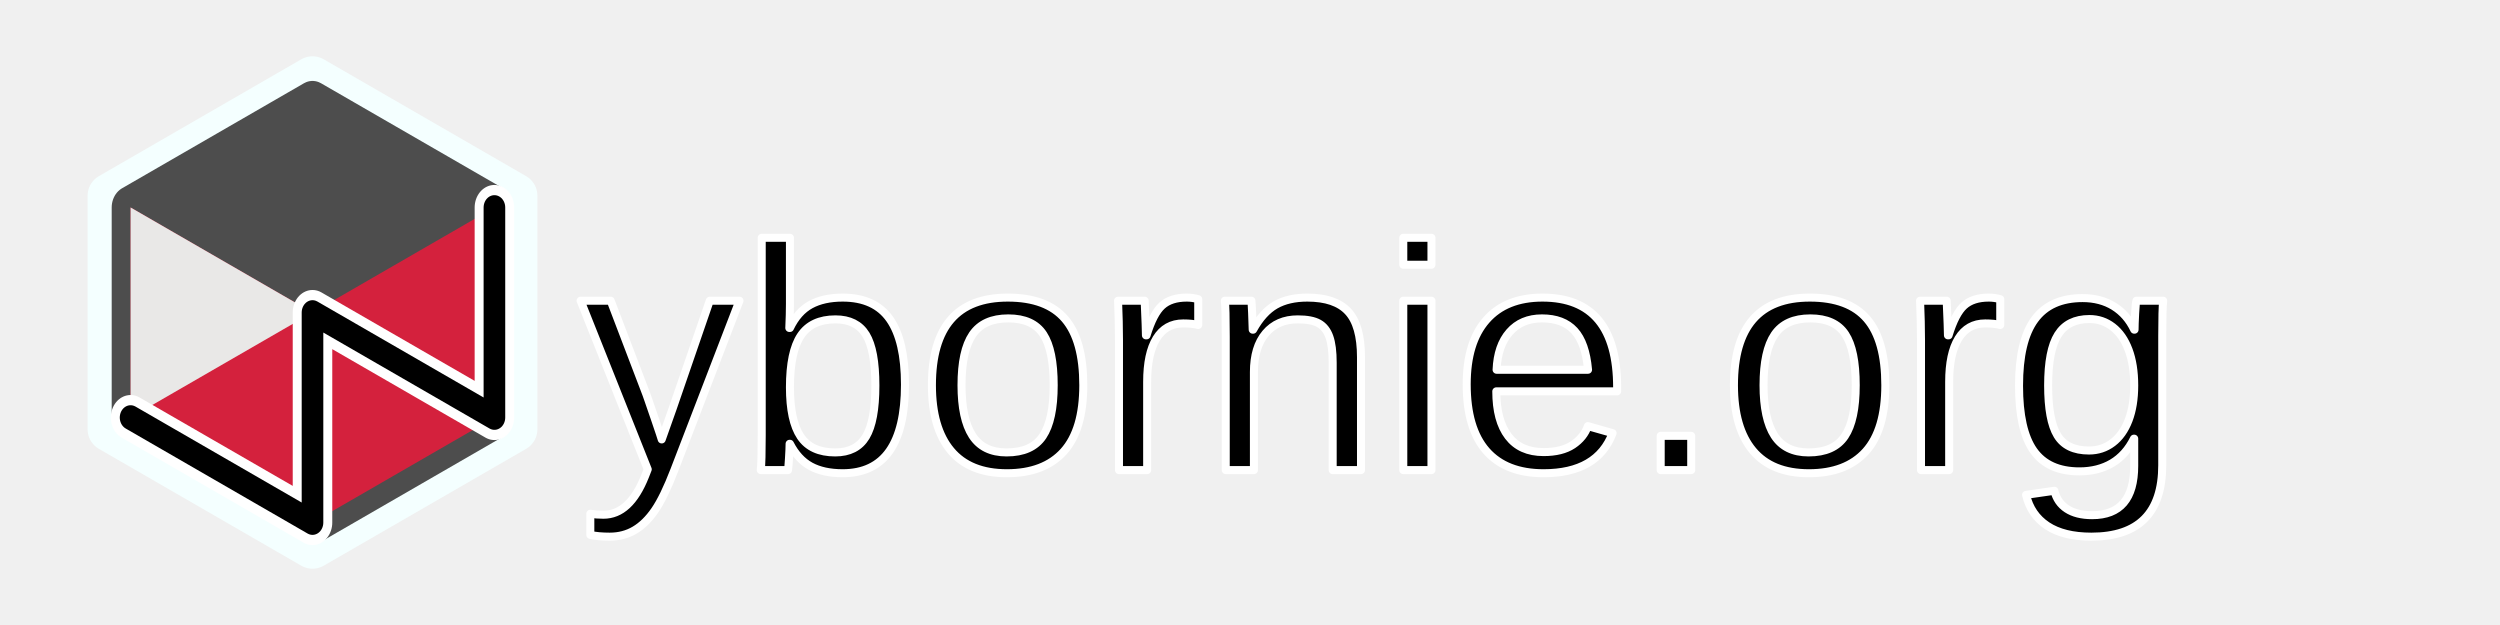
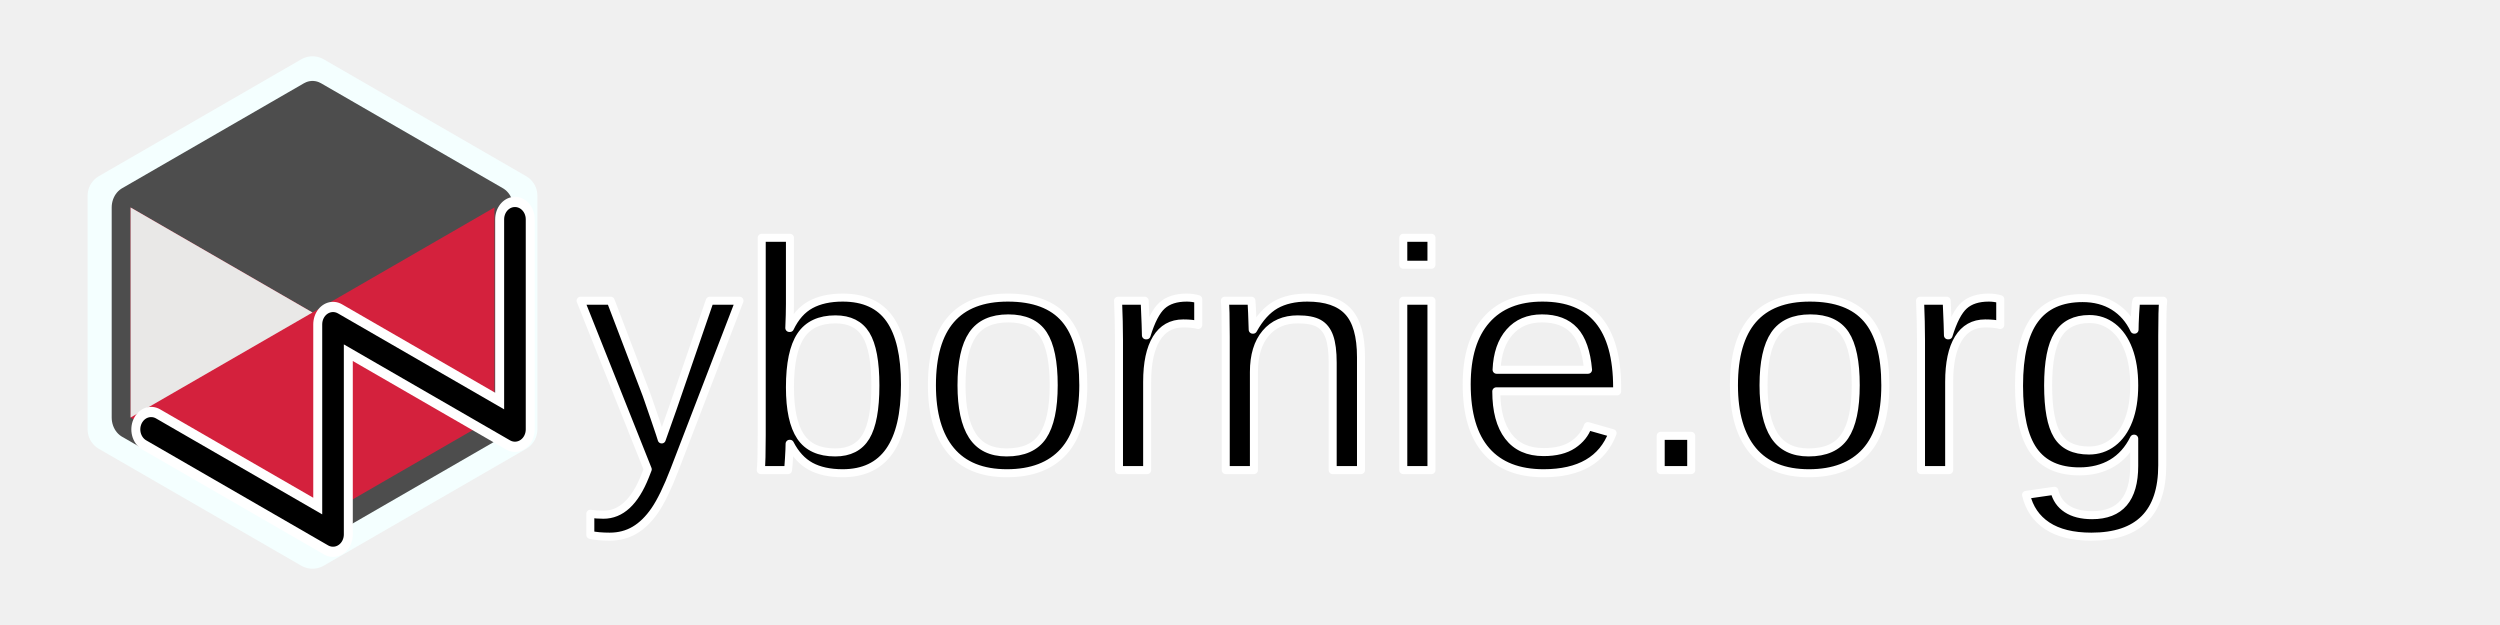
<svg xmlns="http://www.w3.org/2000/svg" xmlns:xlink="http://www.w3.org/1999/xlink" version="1.1" id="svg2" width="800" height="200" viewBox="0 0 800 200">
  <defs id="defs6">
    <linearGradient id="linearGradient1563">
      <stop style="stop-color:#000000;stop-opacity:1;" offset="0" id="stop1559" />
      <stop style="stop-color:#000000;stop-opacity:0;" offset="1" id="stop1561" />
    </linearGradient>
    <linearGradient id="linearGradient4564">
      <stop style="stop-color:#000000;stop-opacity:1;" offset="0" id="stop4560" />
      <stop style="stop-color:#000000;stop-opacity:0;" offset="1" id="stop4562" />
    </linearGradient>
    <linearGradient xlink:href="#linearGradient4564" id="linearGradient4566" x1="58.542" y1="101.268" x2="143.075" y2="101.268" gradientUnits="userSpaceOnUse" />
    <linearGradient xlink:href="#linearGradient1563" id="linearGradient5968" gradientUnits="userSpaceOnUse" x1="41.662" y1="98.367" x2="153.61" y2="98.367" />
    <linearGradient xlink:href="#linearGradient1563" id="linearGradient5974" gradientUnits="userSpaceOnUse" x1="41.662" y1="98.367" x2="153.61" y2="98.367" />
    <linearGradient id="linearGradient19932">
      <stop id="stop19934" offset="0" style="stop-color:#f5f5f5;stop-opacity:1" />
      <stop id="stop19936" offset="1" style="stop-color:#f0f0f0;stop-opacity:1" />
    </linearGradient>
    <linearGradient gradientTransform="translate(-12.11518,-109.0343)" gradientUnits="userSpaceOnUse" xlink:href="#linearGradient19932" id="linearGradient19938" y2="412.594" x2="224.5" y1="116.719" x1="224.5" />
    <linearGradient xlink:href="#linearGradient1563" id="linearGradient6163" gradientUnits="userSpaceOnUse" x1="41.662" y1="98.367" x2="153.61" y2="98.367" />
    <linearGradient xlink:href="#linearGradient1563" id="linearGradient6165" gradientUnits="userSpaceOnUse" x1="41.662" y1="98.367" x2="153.61" y2="98.367" />
    <linearGradient xlink:href="#linearGradient1563" id="linearGradient6167" gradientUnits="userSpaceOnUse" x1="41.662" y1="98.367" x2="153.61" y2="98.367" />
    <linearGradient xlink:href="#linearGradient1563" id="linearGradient6169" gradientUnits="userSpaceOnUse" x1="41.662" y1="98.367" x2="153.61" y2="98.367" />
    <linearGradient xlink:href="#linearGradient1563" id="linearGradient6171" gradientUnits="userSpaceOnUse" x1="41.662" y1="98.367" x2="153.61" y2="98.367" />
    <linearGradient xlink:href="#linearGradient1563" id="linearGradient6173" gradientUnits="userSpaceOnUse" x1="41.662" y1="98.367" x2="153.61" y2="98.367" />
    <linearGradient xlink:href="#linearGradient1563" id="linearGradient6175" gradientUnits="userSpaceOnUse" x1="41.662" y1="98.367" x2="153.61" y2="98.367" />
    <linearGradient xlink:href="#linearGradient1563" id="linearGradient6177" gradientUnits="userSpaceOnUse" x1="41.662" y1="98.367" x2="153.61" y2="98.367" />
    <linearGradient xlink:href="#linearGradient1563" id="linearGradient6179" gradientUnits="userSpaceOnUse" x1="41.662" y1="98.367" x2="153.61" y2="98.367" />
    <linearGradient xlink:href="#linearGradient1563" id="linearGradient6233" gradientUnits="userSpaceOnUse" x1="41.662" y1="98.367" x2="153.61" y2="98.367" />
    <linearGradient xlink:href="#linearGradient1563" id="linearGradient6235" gradientUnits="userSpaceOnUse" x1="41.662" y1="98.367" x2="153.61" y2="98.367" />
    <linearGradient xlink:href="#linearGradient1563" id="linearGradient6361" gradientUnits="userSpaceOnUse" x1="41.662" y1="98.367" x2="153.61" y2="98.367" />
    <linearGradient xlink:href="#linearGradient1563" id="linearGradient6369" gradientUnits="userSpaceOnUse" x1="41.662" y1="98.367" x2="153.61" y2="98.367" />
    <linearGradient xlink:href="#linearGradient1563" id="linearGradient949" gradientUnits="userSpaceOnUse" x1="41.662" y1="98.367" x2="153.61" y2="98.367" />
    <linearGradient xlink:href="#linearGradient1563" id="linearGradient974" gradientUnits="userSpaceOnUse" x1="41.662" y1="98.367" x2="153.61" y2="98.367" />
-     <linearGradient xlink:href="#linearGradient1563" id="linearGradient976" gradientUnits="userSpaceOnUse" x1="41.662" y1="98.367" x2="153.61" y2="98.367" />
    <linearGradient xlink:href="#linearGradient1563" id="linearGradient978" gradientUnits="userSpaceOnUse" x1="41.662" y1="98.367" x2="153.61" y2="98.367" />
    <linearGradient xlink:href="#linearGradient1563" id="linearGradient1084" gradientUnits="userSpaceOnUse" x1="41.662" y1="98.367" x2="153.61" y2="98.367" />
    <linearGradient xlink:href="#linearGradient1563" id="linearGradient1086" gradientUnits="userSpaceOnUse" x1="41.662" y1="98.367" x2="153.61" y2="98.367" />
    <linearGradient xlink:href="#linearGradient1563" id="linearGradient1088" gradientUnits="userSpaceOnUse" x1="41.662" y1="98.367" x2="153.61" y2="98.367" />
    <linearGradient xlink:href="#linearGradient1563" id="linearGradient1128" gradientUnits="userSpaceOnUse" x1="41.662" y1="98.367" x2="153.61" y2="98.367" />
    <linearGradient xlink:href="#linearGradient1563" id="linearGradient943" gradientUnits="userSpaceOnUse" x1="41.662" y1="98.367" x2="153.61" y2="98.367" />
  </defs>
  <g id="layer1" style="display:inline">
    <g transform="matrix(0.8781905,0,0,1,-34.93311,52.72468)" style="stroke:url(#linearGradient6235)" id="g6225">
      <path id="path6183" d="m 39.779,-252.725 -88.404,36.816 v 80.029 l 88.404,36.816 88.404,-36.816 v -80.029 l -44.202,-18.408 -22.101,-9.204 22.141,-9.255 z" style="opacity:0.99;fill:#ffffff;fill-opacity:1;fill-rule:evenodd;stroke:#191919;stroke-width:4.268;stroke-linecap:butt;stroke-linejoin:round;stroke-miterlimit:4;stroke-dasharray:none;stroke-dashoffset:0;stroke-opacity:1;paint-order:normal" />
      <path id="path6193" d="m 13.139,-210.863 h 54.291" style="opacity:0.99;fill:none;stroke:#191919;stroke-width:4.268;stroke-linecap:round;stroke-linejoin:round;stroke-miterlimit:4;stroke-dasharray:none;stroke-opacity:1;paint-order:markers fill stroke" />
    </g>
    <g transform="matrix(0.8781905,0,0,1,-166.5707,-154.9657)" style="stroke:url(#linearGradient6233)" id="g6221">
      <path style="fill:#ffffff;fill-opacity:1;fill-rule:evenodd;stroke:#000000;stroke-width:5.623;stroke-linecap:butt;stroke-linejoin:round;stroke-miterlimit:4;stroke-dasharray:none;stroke-dashoffset:0;stroke-opacity:1;paint-order:normal" d="m -166.99,-148.067 -50.414,16.29 0.373,80.835 50.606,27.665 47.539,-36.378 -0.351,-76.377 z" id="path1569" transform="matrix(1.138705,0,0,1,-14.59454,1.22468)" />
      <path d="m -151.983,-133.35 -52.644,20.331 -55.901,-16.197 55.744,-15.818 z" style="fill:#1a1a1a;fill-opacity:0.897;fill-rule:evenodd;stroke:none;stroke-width:3.014;stroke-linecap:butt;stroke-linejoin:round;stroke-miterlimit:4;stroke-dasharray:none;stroke-dashoffset:0;stroke-opacity:1;paint-order:normal" id="path1490" />
      <path d="m -204.16,-23.859 -0.467,-89.16 -55.901,-16.197 0.411,78.493 z" style="fill:#fffefd;fill-opacity:1;fill-rule:evenodd;stroke:none;stroke-width:3.014;stroke-linecap:butt;stroke-linejoin:round;stroke-miterlimit:4;stroke-dasharray:none;stroke-dashoffset:0;stroke-opacity:1;paint-order:normal" id="path1492" />
      <path d="m -151.594,-59.184 -52.565,35.326 -0.467,-89.16 52.644,-20.331 z" style="fill:#f50026;fill-opacity:1;fill-rule:evenodd;stroke:none;stroke-width:3.014;stroke-linecap:butt;stroke-linejoin:round;stroke-miterlimit:4;stroke-dasharray:none;stroke-dashoffset:0;stroke-opacity:1;paint-order:normal" id="path1494" />
    </g>
    <g transform="matrix(0.8781905,0,0,1,470.1127,-118.9839)" style="stroke:url(#linearGradient978)" id="g6316">
      <path id="path6287" d="m -513.973,-129.488 -88.404,36.816 v 80.029 l 88.404,36.816 88.404,-36.816 V -92.673 l -44.202,-18.408 -22.101,-9.204 22.141,-9.255 z" style="opacity:0.99;fill:#ffffff;fill-opacity:1;fill-rule:evenodd;stroke:#191919;stroke-width:4.268;stroke-linecap:butt;stroke-linejoin:round;stroke-miterlimit:4;stroke-dasharray:none;stroke-dashoffset:0;stroke-opacity:1;paint-order:normal" />
      <path id="path6289" style="opacity:0.99;fill:#d4213d;fill-opacity:1;fill-rule:evenodd;stroke:#d4213d;stroke-width:4.153;stroke-linecap:butt;stroke-linejoin:round;stroke-miterlimit:4;stroke-dasharray:none;stroke-dashoffset:0;stroke-opacity:1;paint-order:normal" d="m -431.873,-15.726 -75.795,31.565 V -52.775 l 75.795,-31.565 z" />
      <path id="path6291" style="opacity:0.99;fill:#e9e8e7;fill-opacity:1;fill-rule:evenodd;stroke:#e9e8e7;stroke-width:4.153;stroke-linecap:butt;stroke-linejoin:round;stroke-miterlimit:4;stroke-dasharray:none;stroke-dashoffset:0;stroke-opacity:1;paint-order:normal" d="M -520.277,15.839 V -52.775 l -75.795,-31.565 v 68.615 z" />
      <path id="path6297" d="m -541.118,-91.857 h 27.145 27.145" style="opacity:0.99;fill:none;stroke:#191919;stroke-width:4.268;stroke-linecap:round;stroke-linejoin:round;stroke-miterlimit:4;stroke-dasharray:none;stroke-opacity:1;paint-order:markers fill stroke" />
      <path style="fill:none;stroke:#000000;stroke-width:1.067px;stroke-linecap:butt;stroke-linejoin:miter;stroke-opacity:1" d="m -602.376,-92.673 88.404,36.816 88.404,-36.816" id="path6309" />
    </g>
    <g transform="matrix(0.8781905,0,0,1,360.5417,-350.5801)" style="stroke:url(#linearGradient1128)" id="g1126">
      <g id="g6367" style="stroke:url(#linearGradient6369)" transform="translate(-142.8486,11.38716)">
        <path id="path5477" d="m -203.82,20.587 -88.404,36.816 v 80.029 l 88.404,36.816 88.404,-36.816 V 57.402 l -44.202,-18.408 -22.101,-9.204 22.141,-9.255 z" style="opacity:0.99;fill:#ffffff;fill-opacity:1;fill-rule:evenodd;stroke:#191919;stroke-width:4.268;stroke-linecap:butt;stroke-linejoin:round;stroke-miterlimit:4;stroke-dasharray:none;stroke-dashoffset:0;stroke-opacity:1;paint-order:normal" />
        <path id="path1494-6" style="opacity:0.99;fill:#d4213d;fill-opacity:1;fill-rule:evenodd;stroke:#d4213d;stroke-width:4.844;stroke-linecap:butt;stroke-linejoin:round;stroke-miterlimit:4;stroke-dasharray:none;stroke-dashoffset:0;stroke-opacity:1;paint-order:normal" d="m -130.468,129.562 -65.349,27.043 v -59.381 l 65.349,-27.043 z" />
        <path id="path1492-7" style="opacity:0.99;fill:#e9e8e7;fill-opacity:1;fill-rule:evenodd;stroke:#e9e8e7;stroke-width:4.844;stroke-linecap:butt;stroke-linejoin:round;stroke-miterlimit:4;stroke-dasharray:none;stroke-dashoffset:0;stroke-opacity:1;paint-order:normal" d="M -211.824,156.606 V 97.225 L -277.173,70.182 V 129.562 Z" />
        <path id="path5540-5" d="m -230.46,62.448 h 54.291" style="opacity:0.99;fill:none;stroke:#191919;stroke-width:4.268;stroke-linecap:round;stroke-linejoin:round;stroke-miterlimit:4;stroke-dasharray:none;stroke-opacity:1;paint-order:markers fill stroke" />
      </g>
      <g id="g6359" style="stroke:url(#linearGradient6361)" transform="translate(-114.6221,-9.3809)">
        <path style="fill:none;stroke:#f2f2f2;stroke-width:19.502;stroke-linecap:round;stroke-linejoin:round;stroke-miterlimit:4;stroke-dasharray:none;stroke-opacity:1;paint-order:markers fill stroke" d="m -268.277,119.642 v 37.175 l 36.23,-14.171 36.23,13.96 V 119.642" id="path5876" />
        <path id="path5540" d="m -268.277,119.642 v 37.175 l 36.23,-14.171 36.23,13.96 V 119.642" style="fill:none;stroke:#191919;stroke-width:12.374;stroke-linecap:round;stroke-linejoin:round;stroke-miterlimit:4;stroke-dasharray:none;stroke-opacity:1;paint-order:markers fill stroke" />
      </g>
    </g>
    <g transform="matrix(0.8781905,0,0,1,-569.8026,-256.5245)" style="stroke:url(#linearGradient5968)" id="g5966">
      <path style="fill:none;fill-opacity:1;stroke:#0b0b0b;stroke-width:9.058;stroke-linecap:butt;stroke-linejoin:round;stroke-miterlimit:4;stroke-dasharray:none;stroke-dashoffset:0;stroke-opacity:1;paint-order:markers fill stroke" d="m 352.482,50.037 h 61.631 61.631 V 158.285 H 414.113 352.482 Z" id="rect5888" />
      <g transform="matrix(0,0.8781905,-1.138705,0,532.5818,-259.6318)" style="stroke:url(#linearGradient5974)" id="g5972">
        <path id="path5891" d="m 352.482,50.037 64.462,-0.246 V 157.713 l -64.462,0.572 z" style="fill:#e9e8e7;fill-opacity:0.962;stroke:none;stroke-width:0.351px;stroke-linecap:butt;stroke-linejoin:miter;stroke-opacity:1" />
        <path id="path5893" d="m 475.744,50.037 -58.8,-0.246 V 157.713 l 58.8,0.572 z" style="fill:#d4213d;fill-opacity:1;stroke:none;stroke-width:0.351px;stroke-linecap:butt;stroke-linejoin:miter;stroke-opacity:1" />
      </g>
      <path style="fill:#000000;fill-opacity:1;stroke:#000000;stroke-width:3.952;stroke-miterlimit:4;stroke-dasharray:none;stroke-opacity:1" d="m 386.751,142.87 c -0.279,-0.458 -0.987,-2.904 -1.575,-5.437 -1.484,-6.401 -1.502,-6.467 -1.867,-6.894 -0.179,-0.21 -0.462,-0.982 -0.629,-1.717 -0.167,-0.734 -0.568,-2.194 -0.891,-3.243 -0.323,-1.049 -0.818,-2.68 -1.1,-3.625 -0.282,-0.944 -0.873,-2.404 -1.314,-3.243 -0.441,-0.839 -1.281,-2.833 -1.868,-4.43 -0.586,-1.597 -1.541,-3.743 -2.122,-4.769 -0.581,-1.026 -1.5,-3.067 -2.042,-4.535 -0.542,-1.469 -1.167,-2.98 -1.388,-3.357 -0.909,-1.551 -2.517,-5.913 -2.771,-7.516 -0.294,-1.858 -0.818,-3.049 -2.044,-4.649 -0.432,-0.563 -1.058,-1.704 -1.392,-2.535 -0.526,-1.31 -0.522,-1.618 0.034,-2.314 0.749,-0.939 2.828,-1.082 3.616,-0.249 0.288,0.305 0.576,1.55 0.64,2.766 0.064,1.216 0.507,2.984 0.985,3.928 0.478,0.944 1.528,3.52 2.332,5.723 0.804,2.203 1.713,4.362 2.019,4.797 0.307,0.435 1.047,2.066 1.645,3.625 0.598,1.558 1.566,3.613 2.15,4.566 1.165,1.9 3.922,9.131 6.794,17.821 0.503,1.522 1.091,2.862 1.306,2.979 0.413,0.224 0.442,0.16 0.609,-1.358 0.058,-0.525 0.527,-2.156 1.043,-3.625 0.516,-1.469 1.241,-3.615 1.612,-4.769 0.966,-3.011 1.536,-4.304 2.196,-4.99 0.319,-0.331 0.58,-0.74 0.58,-0.909 0,-0.169 0.704,-1.529 1.564,-3.022 3.015,-5.235 9.283,-11.622 12.247,-12.481 0.82,-0.238 2.555,-0.355 3.854,-0.26 2.129,0.155 2.578,0.357 4.552,2.047 2.232,1.911 5.706,6.646 6.407,8.731 1.746,5.197 4.369,13.872 4.663,15.423 0.104,0.546 0.365,1.423 0.582,1.947 0.216,0.525 0.821,2.188 1.344,3.697 1.661,4.791 3.713,5.564 6.395,2.407 0.802,-0.944 1.742,-2.022 2.089,-2.396 0.346,-0.373 1.25,-1.831 2.008,-3.24 0.758,-1.409 1.733,-2.896 2.166,-3.304 0.433,-0.408 0.788,-0.97 0.788,-1.248 0,-0.532 0.883,-2.076 1.375,-2.405 0.656,-0.439 8.183,-13.318 8.183,-14.002 0,-0.272 0.182,-0.494 0.405,-0.494 0.223,0 0.527,-0.386 0.677,-0.858 0.457,-1.445 1.656,-3.859 2.415,-4.865 0.396,-0.525 0.859,-1.469 1.029,-2.098 0.17,-0.63 1.552,-3.318 3.072,-5.974 1.52,-2.656 2.661,-4.92 2.536,-5.03 -0.125,-0.11 0.262,-1.027 0.861,-2.038 2.251,-3.8 3.742,-6.859 4.244,-8.706 0.286,-1.049 1.177,-3.127 1.981,-4.618 0.804,-1.491 1.462,-3.069 1.462,-3.507 0,-0.438 0.175,-0.891 0.389,-1.007 0.582,-0.316 2.217,-3.199 2.217,-3.91 0,-0.341 0.516,-1.58 1.146,-2.754 0.63,-1.174 1.901,-3.534 2.824,-5.245 0.923,-1.71 1.678,-3.213 1.678,-3.34 0,-0.127 0.489,-1.121 1.086,-2.208 0.597,-1.087 1.086,-2.146 1.086,-2.352 0,-0.447 1.935,-4.315 4.839,-9.674 1.162,-2.143 2.112,-4.002 2.112,-4.13 0,-0.128 0.978,-1.958 2.172,-4.065 1.195,-2.107 2.172,-4.043 2.172,-4.301 0,-0.506 6.111,-11.325 6.847,-12.122 0.244,-0.264 0.746,-1.253 1.115,-2.198 1.224,-3.132 2.531,-5.131 4.557,-6.963 3.477,-3.146 5.121,-2.349 4.743,2.298 -0.255,3.14 -0.591,4.284 -1.259,4.284 -0.227,0 -0.298,-0.164 -0.158,-0.364 0.306,-0.435 -1.058,-1.925 -1.763,-1.925 -0.755,0 -2.591,2.565 -3.879,5.417 -0.635,1.406 -1.43,2.757 -1.768,3.004 -0.338,0.246 -0.614,0.703 -0.614,1.014 0,0.725 -2.5,5.341 -3.055,5.643 -0.231,0.125 -0.42,0.585 -0.42,1.022 0,0.788 -0.905,2.723 -2.819,6.028 -0.547,0.944 -1.126,2.263 -1.288,2.93 -0.161,0.667 -0.574,1.418 -0.917,1.668 -0.343,0.25 -0.624,0.767 -0.624,1.149 0,0.382 -0.409,1.304 -0.91,2.048 -0.5,0.745 -1.353,2.468 -1.895,3.829 -0.542,1.362 -1.181,2.694 -1.42,2.96 -0.239,0.267 -0.575,1 -0.746,1.629 -0.171,0.63 -0.549,1.402 -0.84,1.717 -0.291,0.315 -0.895,1.517 -1.343,2.671 -0.448,1.154 -1.067,2.445 -1.376,2.868 -0.309,0.423 -0.853,1.494 -1.209,2.38 -0.356,0.886 -1.226,2.686 -1.934,4 -0.708,1.314 -1.687,3.53 -2.176,4.925 -0.489,1.395 -1.257,3.112 -1.706,3.815 -0.45,0.704 -1.07,1.966 -1.378,2.805 -0.308,0.839 -0.696,1.698 -0.863,1.908 -0.167,0.21 -0.646,1.24 -1.066,2.289 -0.42,1.049 -1.216,2.68 -1.771,3.625 -0.554,0.944 -1.258,2.489 -1.563,3.434 -0.305,0.944 -0.882,2.146 -1.281,2.671 -0.399,0.525 -1.39,2.413 -2.202,4.196 -0.812,1.783 -2.173,4.273 -3.024,5.532 -0.852,1.26 -1.807,2.891 -2.123,3.626 -0.707,1.642 -2.526,5.314 -3.043,6.144 -0.21,0.337 -1.299,2.139 -2.42,4.006 -1.121,1.867 -2.635,4.338 -3.363,5.492 -0.729,1.154 -1.538,2.442 -1.799,2.861 -0.261,0.42 -0.692,1.021 -0.958,1.335 -0.266,0.315 -0.838,1.406 -1.271,2.424 -0.433,1.019 -0.997,2.049 -1.254,2.289 -0.257,0.24 -0.813,1.038 -1.237,1.772 -0.424,0.734 -1.449,2.365 -2.28,3.625 -0.83,1.259 -1.657,2.547 -1.837,2.861 -0.823,1.44 -3.743,4.593 -5.085,5.492 -1.144,0.767 -1.984,0.994 -3.672,0.994 -1.919,0 -2.305,-0.138 -3.134,-1.124 -0.974,-1.157 -2.823,-5.292 -3.421,-7.651 -0.186,-0.734 -0.674,-2.28 -1.083,-3.434 -0.41,-1.154 -1.048,-2.957 -1.419,-4.006 -0.371,-1.049 -0.829,-2.594 -1.018,-3.434 -1.023,-4.544 -1.42,-5.631 -3.209,-8.796 -2.979,-5.27 -5.876,-7.8 -8.932,-7.8 -0.938,0 -3.988,1.675 -5.764,3.166 -0.55,0.462 -1.576,1.679 -2.28,2.705 -0.704,1.026 -1.709,2.485 -2.234,3.243 -1.462,2.112 -4.477,7.713 -4.477,8.318 0,0.296 -0.301,1.049 -0.669,1.675 -0.368,0.625 -0.56,1.292 -0.427,1.481 0.133,0.189 -0.081,1 -0.477,1.801 -0.396,0.801 -0.869,1.8 -1.053,2.22 -1.06,2.421 -2.583,10.22 -2.585,13.231 -0.002,2.936 -1.52,4.388 -2.65,2.534 z" id="path5956" />
    </g>
    <g style="stroke:url(#linearGradient6179)" transform="matrix(0.5609582,0,0,0.5609582,-366.6932,-0.7558107)" id="g6161">
      <path d="m 172.291,7.685 -9.594,1.75 -11.875,3.062 -4.938,3.719 -4.281,2.938 -8.656,0.156 -3.719,4.781 -4.281,4.281 -0.531,3.062 -4.656,2.781 -12.938,1.75 -26.812,7.188 -2.25,7.219 -4.406,3.469 -2.281,6.531 0.406,1.844 1.75,1.875 -1.219,1.875 -9.125,-7.812 v -0.062 l -0.031,0.031 v 0.031 l -0.062,0.062 0.125,0.156 3.969,24.125 -3,3 -0.406,7 -6.469,3.906 -0.938,6.687 13.406,14.406 0.406,4.812 -3.594,4.188 0.406,5.812 4.188,2.594 0.188,3.594 -2,3 3.812,3.188 -2.188,1.812 v 2.406 l -4.812,6.594 1.406,2.188 0.406,3.625 2.781,5.375 -2.406,3.625 8.406,5.188 0.812,15 -7.062,13.906 -0.875,1.156 h 0.281 l -0.156,0.344 0.938,-0.312 4.812,0.094 1.594,-6.781 3.594,-1.344 3.594,3.188 0.531,4.812 2.812,4.531 9.719,3.344 h 4 l 2,3.594 2.938,-0.656 1.219,4.375 h 1.188 l 1.344,-2.375 h 2 l 1.062,1.719 2.781,-2.531 4.688,4.656 -1.75,4.156 -6.25,4 7.594,6.25 4.125,4.938 -0.25,2.938 4.531,2.531 4.938,-5.062 5.469,-0.406 v -3.875 l -4,-4.125 -0.281,-3.062 3.469,0.125 9.344,5.875 2.375,0.125 0.281,2.812 9.188,0.531 3.344,-2.656 0.125,5.719 -2.375,2.125 -2.812,0.156 1.594,2.531 3.062,0.25 0.938,4.531 2.812,2 2.531,0.406 3.594,-3.469 8.406,5.75 4.406,0.375 4.25,1.875 1.594,9.188 5.75,2.156 1.188,7.719 4.688,0.281 0.125,5.312 6.656,0.531 2.656,-6.25 3.094,0.125 3.844,-5.062 1.625,3.062 0.531,4.281 3.844,1.719 v 2.531 l 4.938,0.156 0.406,6.531 -1.062,3.844 h 3.188 l 2.156,-2.531 3.594,3.219 2,-1.75 0.781,-4.656 5.219,-2 1.188,-2.531 4.812,-0.406 2.781,1.594 5.219,-1.719 6.938,5.312 3.844,-3.719 v -2.812 l 5.062,1.469 2.156,-3.312 6.531,2.656 4.781,-1.469 5.219,3.594 2.25,-1.188 6.156,4.531 0.125,3.469 2.125,1.594 h 2.938 l 2.281,2.281 3.844,0.375 1.469,2 h 4.812 l 2.531,0.281 1.062,2 4.531,0.125 2.938,1.469 -0.281,-5.344 -5.594,-2.656 v -2 l 2.281,-2.25 -1.469,-7.469 -3.062,-8.281 13.719,-19.469 8.938,-11.469 9.875,-9.875 0.406,-2.781 3.188,-1.344 6.406,0.125 v -4 l 2.938,-3.719 v -4.406 l -5.75,-6.781 0.125,-2 5.469,-0.938 v -1.062 l -5.469,-3.344 -3.469,-7.062 -0.125,-3.875 -4.781,-3.062 -0.688,-3.469 -2.781,-1.062 v -2.812 l 1.719,-2 -2.25,-3.844 -0.094,0.031 -2.719,-4.188 -0.406,-10.406 2.531,-2 -1.469,-2.375 1.062,-11.062 -5.594,-5.344 -6.25,-2.531 -2.531,0.25 -0.938,-3.312 2.25,-4.406 3.469,-4.938 0.156,-2.406 7.188,-5.594 4.25,-0.281 4.938,-4.781 V 98.497 l -2.125,-3.594 v -5.219 l -3.469,-5.312 -3.062,-8.406 -3.344,-7.062 -2.125,-9.062 -1.594,-7.812 0.125,-0.062 -1.344,-10.531 -4.25,-4.938 -5.344,-2.406 -4.531,-1.469 -0.125,-2.531 -3.062,-1.719 -3.531,-0.25 -0.344,-0.156 v 0.125 h -0.125 l 0.094,0.25 -0.219,1.75 -11.469,1.344 -20.406,2 -13.219,0.406 -8.906,-2.281 -12.812,0.406 -8.531,-1.219 -7.75,-2 -5.312,-0.125 -12.531,9.469 -4.5,-4 0.25,0.125 1.219,-0.594 5.156,-1.656 6.25,-4.125 -0.312,-0.062 -2.344,-0.75 -0.406,0.375 0.406,-0.656 -4.656,4 -8.281,2.156 -10.125,-0.406 -6,-3.188 -1.469,-6.281 -1.875,-5.344 -1.844,-6.531 4.781,1.75 4.406,4 2,2.781 0.812,-2 -2.938,-3.188 -6,-4.125 -5.219,-2.687 z m -95.062,36.281 -10.938,5.469 -4.125,2.406 2.781,2.125 h 3.344 l 5.062,-2.812 3.344,-4 z" style="display:inline;fill:url(#linearGradient19938);fill-opacity:1;fill-rule:evenodd;stroke:none;stroke-width:1px;stroke-linecap:butt;stroke-linejoin:miter;stroke-opacity:1" id="path2316" />
      <path d="m 69.485,205.928 7.8,-15.4 -0.8,-15 -8.4,-5.2 2.4,-3.6 -2.8,-5.4 -0.4,-3.6 -1.4,-2.2 4.8,-6.6 v -2.4 l 2.2,-1.8 -3.8,-3.2 2,-3 -0.2,-3.6 -4.2,-2.6 -0.4,-5.8 3.6,-4.2 -0.4,-4.8 -13.4,-14.4 0.921,-6.686 6.479,-3.914 0.4,-7 3,-3 -4,-24.4" style="display:inline;fill:none;fill-opacity:0.75;fill-rule:evenodd;stroke:#00ccaa;stroke-width:2;stroke-linecap:butt;stroke-linejoin:miter;stroke-miterlimit:4;stroke-dasharray:none;stroke-opacity:1" id="path1353" />
      <path d="m 69.351,205.595 5.867,0.133 1.6,-6.8 3.6,-1.333 3.6,3.2 0.533,4.8 2.8,4.533 9.733,3.333 h 4 l 2,3.6 2.933,-0.667 1.2,4.4 h 1.2 l 1.333,-2.4 h 2 l 1.067,1.733 2.8,-2.533 4.667,4.667 -1.733,4.133 -6.267,4 7.6,6.267 4.133,4.933 -0.267,2.933 4.533,2.533 4.933,-5.067 5.467,-0.4 v -3.867 l -4,-4.133 -0.267,-3.067 3.467,0.133 9.333,5.867 2.4,0.133 0.267,2.8 9.2,0.533 3.333,-2.667 0.133,5.733 -2.4,2.133 -2.8,0.133 1.6,2.533 3.067,0.267 0.933,4.533 2.8,2 2.533,0.4 3.6,-3.467 8.4,5.733 4.4,0.4 4.267,1.867 1.6,9.2 5.733,2.133 1.2,7.733" style="display:inline;fill:none;fill-opacity:0.75;fill-rule:evenodd;stroke:#00ff00;stroke-width:2;stroke-linecap:butt;stroke-linejoin:miter;stroke-miterlimit:4;stroke-dasharray:none;stroke-opacity:1" id="path1360" />
      <path d="m 197.485,278.661 4.667,0.267 0.133,5.333 6.667,0.533 2.667,-6.267 3.067,0.133 3.867,-5.067 1.6,3.067 0.533,4.267 3.867,1.733 v 2.533 l 4.933,0.133 0.4,6.533 -1.067,3.867 h 3.2 l 2.133,-2.533 3.6,3.2 2,-1.733 0.8,-4.667 5.2,-2 1.2,-2.533 4.8,-0.4 2.8,1.6 5.2,-1.733 6.933,5.333 3.867,-3.733 v -2.8 l 5.067,1.467 2.133,-3.333 6.533,2.667 4.8,-1.467 5.2,3.6 2.267,-1.2 6.133,4.533 0.133,3.467 2.133,1.6 h 2.933 l 2.267,2.267 3.867,0.4 1.467,2 h 5.2" style="display:inline;fill:none;fill-opacity:0.75;fill-rule:evenodd;stroke:#99ff00;stroke-width:2;stroke-linecap:butt;stroke-linejoin:miter;stroke-miterlimit:4;stroke-dasharray:none;stroke-opacity:1" id="path1362" />
      <path d="m 320.285,299.728 2.533,0.267 1.067,2 4.533,0.133 2.933,1.467 -0.267,-5.333 -5.6,-2.667 v -2 l 2.267,-2.267 -1.467,-7.467 -3.067,-8.267 13.733,-19.467 8.933,-11.467 9.867,-9.867 0.4,-2.8 3.2,-1.333 6.4,0.133 v -4 l 2.933,-3.733 v -4.4 l -5.733,-6.8 0.133,-2 5.467,-0.933 v -1.067 l -5.467,-3.333 -3.467,-7.067 -0.133,-3.867 -4.8,-3.067 -0.667,-3.467 -2.8,-1.067 v -2.8 l 1.733,-2 -2.267,-3.867" style="display:inline;fill:none;fill-opacity:0.75;fill-rule:evenodd;stroke:#ffee00;stroke-width:2;stroke-linecap:butt;stroke-linejoin:miter;stroke-miterlimit:4;stroke-dasharray:none;stroke-opacity:1" id="path1364" />
      <path d="m 350.818,177.728 -2.933,-4.533 -0.4,-10.4 2.533,-2 -1.467,-2.4 1.067,-11.067 -5.6,-5.333 -6.267,-2.533 -2.533,0.267 -0.933,-3.333 2.267,-4.4 3.467,-4.933 0.133,-2.4 7.2,-5.6 4.267,-0.267 4.933,-4.8 V 98.528 l -2.133,-3.6 v -5.2 l -3.467,-5.333 -3.067,-8.4 -3.333,-7.067 -2.133,-9.067 -1.733,-8.4" style="display:inline;fill:none;fill-opacity:0.75;fill-rule:evenodd;stroke:#ff8800;stroke-width:2;stroke-linecap:butt;stroke-linejoin:miter;stroke-miterlimit:4;stroke-dasharray:none;stroke-opacity:1" id="path1366" />
      <path d="m 340.951,51.995 -1.333,-10.533 -4.267,-4.933 -5.333,-2.4 -4.533,-1.467 -0.133,-2.533 -3.067,-1.733 -4,-0.267" style="display:inline;fill:none;fill-opacity:0.75;fill-rule:evenodd;stroke:#ff2222;stroke-width:2;stroke-linecap:butt;stroke-linejoin:miter;stroke-miterlimit:4;stroke-dasharray:none;stroke-opacity:1" id="path1368" />
      <g transform="translate(-12.11518,-109.0343)" style="display:inline;stroke:#aa33ff;stroke-width:2;stroke-miterlimit:4;stroke-dasharray:none;stroke-opacity:1" id="g2254">
        <path d="m 330.533,137.029 -0.267,2.133 -11.467,1.333 -20.4,2 -13.2,0.4 -8.933,-2.267 -12.8,0.4 -8.533,-1.2 -7.733,-2 -5.333,-0.133" style="fill:none;fill-opacity:0.75;fill-rule:evenodd;stroke:#aa33ff;stroke-width:2;stroke-linecap:butt;stroke-linejoin:miter;stroke-miterlimit:4;stroke-dasharray:none;stroke-opacity:1" id="path1370" />
        <path d="m 237.6,136.896 -2.533,-0.8" style="fill:none;fill-opacity:0.75;fill-rule:evenodd;stroke:#aa33ff;stroke-width:2;stroke-linecap:butt;stroke-linejoin:miter;stroke-miterlimit:4;stroke-dasharray:none;stroke-opacity:1" id="path1372" />
      </g>
      <path d="m 229.751,28.661 -12.533,9.467 -4.533,-4 6.667,-2.133 6.267,-4.133" style="display:inline;fill:none;fill-opacity:0.75;fill-rule:evenodd;stroke:#0066ff;stroke-width:2;stroke-linecap:butt;stroke-linejoin:miter;stroke-miterlimit:4;stroke-dasharray:none;stroke-opacity:1" id="path1375" />
      <path d="m 222.951,26.795 -4.667,4 -8.267,2.133 -10.133,-0.4 -6,-3.2 -1.467,-6.267 -1.867,-5.333 -1.867,-6.533 4.8,1.733 4.4,4 2,2.8 0.8,-2 -2.933,-3.2 -6,-4.133 -5.2,-2.667 h -14.267 l -9.6,1.733 -11.867,3.067 -4.933,3.733 -4.267,2.933 -8.667,0.133 -3.733,4.8 -4.267,4.267 -0.533,3.067 -4.667,2.8 -12.933,1.733 -26.8,7.2 -2.267,7.2 -4.4,3.467 -2.267,6.533 0.4,1.867 1.733,1.867 -1.2,1.867 -9.2,-7.867" style="display:inline;fill:none;fill-opacity:0.75;fill-rule:evenodd;stroke:#0066ff;stroke-width:2;stroke-linecap:butt;stroke-linejoin:miter;stroke-miterlimit:4;stroke-dasharray:none;stroke-opacity:1" id="path1377" />
      <path d="m 77.218,43.995 -10.933,5.467 -4.133,2.4 2.8,2.133 h 3.333 l 5.067,-2.8 3.333,-4 z" style="display:inline;fill:none;fill-opacity:0.75;fill-rule:evenodd;stroke:#0066ff;stroke-width:2;stroke-linecap:butt;stroke-linejoin:miter;stroke-miterlimit:4;stroke-dasharray:none;stroke-opacity:1" id="path1379" />
      <text transform="translate(-52.806,-94.74196)" style="font-style:normal;font-variant:normal;font-weight:normal;font-stretch:normal;font-size:18px;line-height:125%;font-family:Tahoma;text-align:center;writing-mode:lr-tb;text-anchor:middle;fill:#0055cc;fill-opacity:1;stroke:url(#linearGradient6163)" id="text6094">
        <tspan style="stroke:url(#linearGradient6163)" x="136" y="116" id="tspan6092">440 km</tspan>
      </text>
      <text transform="translate(-130.9506,27.8466)" style="font-style:normal;font-variant:normal;font-weight:normal;font-stretch:normal;font-size:18px;line-height:125%;font-family:Tahoma;text-align:center;writing-mode:lr-tb;text-anchor:middle;fill:#009988;fill-opacity:1;stroke:url(#linearGradient6165)" id="text6098">
        <tspan style="stroke:url(#linearGradient6165)" x="242" y="99" id="tspan6096">467 km</tspan>
      </text>
      <text transform="translate(-37.95698,160.5042)" style="font-style:normal;font-variant:normal;font-weight:normal;font-stretch:normal;font-size:18px;line-height:125%;font-family:Tahoma;text-align:center;writing-mode:lr-tb;text-anchor:middle;fill:#00cc00;fill-opacity:1;stroke:url(#linearGradient6167)" id="text6102">
        <tspan style="stroke:url(#linearGradient6167)" x="144" y="110" id="tspan6100">790 km</tspan>
      </text>
      <text transform="translate(115.0122,208.1363)" style="font-style:normal;font-variant:normal;font-weight:normal;font-stretch:normal;font-size:18px;line-height:125%;font-family:Tahoma;text-align:center;writing-mode:lr-tb;text-anchor:middle;fill:#77cc00;fill-opacity:1;stroke:url(#linearGradient6169)" id="text6106">
        <tspan style="stroke:url(#linearGradient6169)" x="76" y="94" id="tspan6104">541 km</tspan>
      </text>
      <text transform="translate(225.4225,153.1363)" style="font-style:normal;font-variant:normal;font-weight:normal;font-stretch:normal;font-size:18px;line-height:125%;font-family:Tahoma;text-align:center;writing-mode:lr-tb;text-anchor:middle;fill:#ccbb00;fill-opacity:1;stroke:url(#linearGradient6171)" id="text6110">
        <tspan style="stroke:url(#linearGradient6171)" x="76" y="89.362" id="tspan6108">529 km</tspan>
      </text>
      <text transform="translate(239.7586,7.155793)" style="font-style:normal;font-variant:normal;font-weight:normal;font-stretch:normal;font-size:18px;line-height:125%;font-family:Tahoma;text-align:center;writing-mode:lr-tb;text-anchor:middle;fill:#cc6600;fill-opacity:1;stroke:url(#linearGradient6173)" id="text6114">
        <tspan style="stroke:url(#linearGradient6173)" x="76" y="89.362" id="tspan6112">416 km</tspan>
      </text>
      <text transform="translate(110.2009,-91.09698)" style="font-style:normal;font-variant:normal;font-weight:normal;font-stretch:normal;font-size:18px;line-height:125%;font-family:Tahoma;text-align:center;writing-mode:lr-tb;text-anchor:middle;fill:#8822cc;fill-opacity:1;stroke:url(#linearGradient6175)" id="text6118">
        <tspan style="stroke:url(#linearGradient6175)" x="146" y="99" id="tspan6116">210 km</tspan>
      </text>
      <text transform="translate(205.7115,-81.18532)" style="font-style:normal;font-variant:normal;font-weight:normal;font-stretch:normal;font-size:18px;line-height:125%;font-family:Tahoma;text-align:center;writing-mode:lr-tb;text-anchor:middle;fill:#cc2222;fill-opacity:1;stroke:url(#linearGradient6177)" id="text6122">
        <tspan style="stroke:url(#linearGradient6177)" x="126" y="95" id="tspan6120">103 km</tspan>
      </text>
    </g>
    <g transform="matrix(0.8578229,0,0,0.9768073,184.8462,-292.5585)" style="stroke:#ffffff;stroke-opacity:1" id="g6254">
      <path id="path6244" d="m 96.999,15.808 82.261,41.708 V 140.933 L 96.999,182.641 14.737,140.933 V 57.516 Z" style="fill:#4d4d4d;stroke:#ffffff;stroke-width:17.084;stroke-linecap:butt;stroke-linejoin:round;stroke-miterlimit:4;stroke-dasharray:none;stroke-opacity:1" />
      <path id="path6246" d="m 14.737,57.516 82.261,41.708 82.261,-41.708 V 140.933 L 96.999,182.641 14.737,140.933 Z" style="fill:#d4213d;fill-opacity:1;stroke:#ffffff;stroke-width:0.89px;stroke-linecap:butt;stroke-linejoin:miter;stroke-opacity:1" />
      <path id="path6248" d="M 96.999,15.808 179.26,57.516 14.737,140.933 V 57.516 Z" style="fill:#e9e8e7;fill-opacity:1;stroke:#ffffff;stroke-width:2.134;stroke-linecap:butt;stroke-linejoin:miter;stroke-miterlimit:4;stroke-dasharray:none;stroke-opacity:1" />
      <path id="path6250" d="M 14.737,57.516 96.999,99.225" style="fill:#4d4d4d;stroke:#ffffff;stroke-width:1.067;stroke-linecap:butt;stroke-linejoin:miter;stroke-miterlimit:4;stroke-dasharray:none;stroke-opacity:1" />
    </g>
    <g transform="matrix(0.8781905,0,0,1,158.2197,-82.13342)" style="stroke:url(#linearGradient1088)" id="g1082">
      <g transform="translate(-17.03559,9.597779)" style="stroke:url(#linearGradient1084)" id="g1072">
        <path style="fill:#4d4d4d;stroke:#4d4d4d;stroke-width:15.295;stroke-linecap:butt;stroke-linejoin:round;stroke-miterlimit:4;stroke-dasharray:none;stroke-opacity:1" d="m 354.893,-190.114 73.643,37.339 v 74.678 l -73.643,37.339 -73.643,-37.339 v -74.678 z" id="path996" />
        <path style="fill:#d4213d;fill-opacity:1;stroke:none;stroke-width:0.797px;stroke-linecap:butt;stroke-linejoin:miter;stroke-opacity:1" d="m 281.25,-152.775 73.643,37.339 73.643,37.339 -73.643,37.339 -73.643,-37.339 z" id="path998" />
        <path style="fill:#e9e8e7;fill-opacity:1;stroke:none;stroke-width:1.911;stroke-linecap:butt;stroke-linejoin:miter;stroke-miterlimit:4;stroke-dasharray:none;stroke-opacity:1" d="m 354.893,-115.436 -73.643,37.339 v -74.678 z" id="path1000" />
        <path id="path1028" d="m 354.893,-115.436 73.643,37.339 v -74.678 z" style="fill:#e9e8e7;fill-opacity:1;stroke:none;stroke-width:1.911;stroke-linecap:butt;stroke-linejoin:miter;stroke-miterlimit:4;stroke-dasharray:none;stroke-opacity:1" />
      </g>
      <g transform="translate(-17.03548,9.597745)" style="stroke:url(#linearGradient1086)" id="g1066">
        <path style="fill:none;stroke:#fffff3;stroke-width:19.421;stroke-linecap:round;stroke-linejoin:round;stroke-miterlimit:4;stroke-dasharray:none;stroke-opacity:1" d="m 281.25,-152.775 v 74.678 l 73.643,-37.339 73.643,37.339 v -74.678" id="path1032" />
        <path id="path1030" d="m 281.25,-152.775 v 74.678 l 73.643,-37.339 73.643,37.339 v -74.678" style="fill:none;stroke:#000000;stroke-width:7.576;stroke-linecap:round;stroke-linejoin:round;stroke-miterlimit:4;stroke-dasharray:none;stroke-opacity:1" />
      </g>
    </g>
  </g>
  <g id="layer2" style="display:inline">
    <path style="fill:#ffffff;stroke:#f4ffff;stroke-width:14.357;stroke-linecap:butt;stroke-linejoin:round;stroke-miterlimit:4;stroke-dasharray:none;stroke-opacity:1" d="m 100,25.195 64.783,37.402 V 137.402 L 100,174.805 35.217,137.402 V 62.598 Z" id="path1106" />
-     <g transform="matrix(0.6587278,0,0,0.7500967,63.40017,37.10043)" style="stroke:url(#linearGradient976)" id="g972">
-       <g transform="matrix(1.074303,0,0,1.074303,-34.12955,-13.64868)" style="stroke:url(#linearGradient943)" id="g963">
-         <path id="path6208" d="M 83.488,7.344 165.749,49.052 V 132.469 L 83.488,174.177 1.226,132.469 V 49.052 Z" style="fill:#4d4d4d;stroke:#4d4d4d;stroke-width:17.084;stroke-linecap:butt;stroke-linejoin:round;stroke-miterlimit:4;stroke-dasharray:none;stroke-opacity:1" />
-         <path id="path6210" d="M 1.226,49.052 83.488,90.76 165.749,49.052 V 132.469 L 83.488,174.177 1.226,132.469 Z" style="fill:#d4213d;fill-opacity:1;stroke:none;stroke-width:0.89px;stroke-linecap:butt;stroke-linejoin:miter;stroke-opacity:1" />
-         <path id="path6214" d="M 83.488,90.76 1.226,132.469 V 49.052 Z" style="fill:#e9e8e7;fill-opacity:1;stroke:none;stroke-width:2.134;stroke-linecap:butt;stroke-linejoin:miter;stroke-miterlimit:4;stroke-dasharray:none;stroke-opacity:1" />
-       </g>
-       <g id="g945" style="stroke:url(#linearGradient949)" transform="matrix(1.074303,0,0,1.074303,-48.64445,-22.74207)">
-         <path style="fill:none;stroke:#ffffff;stroke-width:17.88;stroke-linecap:round;stroke-linejoin:round;stroke-miterlimit:4;stroke-dasharray:none;stroke-opacity:1" d="m 14.737,140.933 82.261,41.708 V 99.225 l 82.261,41.708 v -83.417" id="path941" />
-         <path id="path939" d="m 14.737,140.933 82.261,41.708 V 99.225 l 82.261,41.708 v -83.417" style="fill:none;stroke:#000000;stroke-width:9.774;stroke-linecap:round;stroke-linejoin:round;stroke-miterlimit:4;stroke-dasharray:none;stroke-opacity:1" />
-       </g>
-       <g id="g1112" style="stroke:url(#linearGradient974)" transform="matrix(1.074303,0,0,1.074303,-34.12955,-13.64868)" />
+     <g id="g963" style="stroke:url(#linearGradient943)" transform="matrix(0.7076732,0,0,0.8058311,40.91809,26.8626)">
+       <path style="fill:#4d4d4d;stroke:#4d4d4d;stroke-width:17.084;stroke-linecap:butt;stroke-linejoin:round;stroke-miterlimit:4;stroke-dasharray:none;stroke-opacity:1" d="M 83.488,7.344 165.749,49.052 V 132.469 L 83.488,174.177 1.226,132.469 V 49.052 Z" id="path6208" />
+       <path style="fill:#d4213d;fill-opacity:1;stroke:none;stroke-width:0.89px;stroke-linecap:butt;stroke-linejoin:miter;stroke-opacity:1" d="M 1.226,49.052 83.488,90.76 165.749,49.052 V 132.469 L 83.488,174.177 1.226,132.469 Z" id="path6210" />
+       <path style="fill:#e9e8e7;fill-opacity:1;stroke:none;stroke-width:2.134;stroke-linecap:butt;stroke-linejoin:miter;stroke-miterlimit:4;stroke-dasharray:none;stroke-opacity:1" d="M 83.488,90.76 1.226,132.469 V 49.052 Z" id="path6214" />
    </g>
+     <g transform="matrix(0.7076732,0,0,0.8058311,37.92565,23.83425)" style="stroke:url(#linearGradient949)" id="g945">
+       <path id="path941" d="m 14.737,140.933 82.261,41.708 V 99.225 l 82.261,41.708 v -83.417" style="fill:none;stroke:#ffffff;stroke-width:17.88;stroke-linecap:round;stroke-linejoin:round;stroke-miterlimit:4;stroke-dasharray:none;stroke-opacity:1" />
+       <path style="fill:none;stroke:#000000;stroke-width:9.774;stroke-linecap:round;stroke-linejoin:round;stroke-miterlimit:4;stroke-dasharray:none;stroke-opacity:1" d="m 14.737,140.933 82.261,41.708 V 99.225 l 82.261,41.708 v -83.417" id="path939" />
+     </g>
+     <g transform="matrix(0.7076732,0,0,0.8058311,40.91809,26.8626)" style="stroke:url(#linearGradient974)" id="g1112" />
+     <rect style="opacity:0.99;fill:#ffffff;fill-opacity:1;stroke:#000000;stroke-width:3.78;stroke-linecap:round;stroke-linejoin:round;stroke-miterlimit:4;stroke-dasharray:none;stroke-dashoffset:0;stroke-opacity:1;paint-order:markers fill stroke" id="rect1429" width="66.971" height="66.971" x="640.472" y="328.355" transform="rotate(-45)" />
+     <rect transform="rotate(-45)" y="395.326" x="640.472" height="66.971" width="66.971" id="rect1431" style="opacity:0.99;fill:#ffffff;fill-opacity:1;stroke:#000000;stroke-width:3.78;stroke-linecap:round;stroke-linejoin:round;stroke-miterlimit:4;stroke-dasharray:none;stroke-dashoffset:0;stroke-opacity:1;paint-order:markers fill stroke" />
+     <rect style="opacity:0.99;fill:#ffffff;fill-opacity:1;stroke:#000000;stroke-width:3.78;stroke-linecap:round;stroke-linejoin:round;stroke-miterlimit:4;stroke-dasharray:none;stroke-dashoffset:0;stroke-opacity:1;paint-order:markers fill stroke" id="rect1433" width="66.971" height="66.971" x="707.443" y="395.326" transform="rotate(-45)" />
+     <rect transform="rotate(-45)" y="462.297" x="707.443" height="66.971" width="66.971" id="rect1435" style="opacity:0.99;fill:#ffffff;fill-opacity:1;stroke:#000000;stroke-width:3.78;stroke-linecap:round;stroke-linejoin:round;stroke-miterlimit:4;stroke-dasharray:none;stroke-dashoffset:0;stroke-opacity:1;paint-order:markers fill stroke" />
+     <rect style="opacity:0.99;fill:#ffffff;fill-opacity:1;stroke:#000000;stroke-width:3.78;stroke-linecap:round;stroke-linejoin:round;stroke-miterlimit:4;stroke-dasharray:none;stroke-dashoffset:0;stroke-opacity:1;paint-order:markers fill stroke" id="rect1437" width="66.971" height="66.971" x="774.414" y="462.297" transform="rotate(-45)" />
  </g>
  <g id="layer3" style="display:inline">
    <text id="text6231" y="150.436" x="185.543" style="font-style:normal;font-weight:normal;font-size:102.599px;line-height:1.25;font-family:sans-serif;letter-spacing:0px;word-spacing:0px;fill:#000000;fill-opacity:1;stroke:#ffffff;stroke-width:2.565;stroke-linejoin:round;stroke-miterlimit:4;stroke-dasharray:none;stroke-opacity:1" xml:space="preserve">
      <tspan style="font-style:normal;font-variant:normal;font-weight:normal;font-stretch:normal;font-family:arial;-inkscape-font-specification:arial;stroke:#ffffff;stroke-width:2.565;stroke-linejoin:round;stroke-miterlimit:4;stroke-dasharray:none;stroke-opacity:1" y="150.436" x="185.543" id="tspan6229">ybornie.org</tspan>
    </text>
  </g>
</svg>
